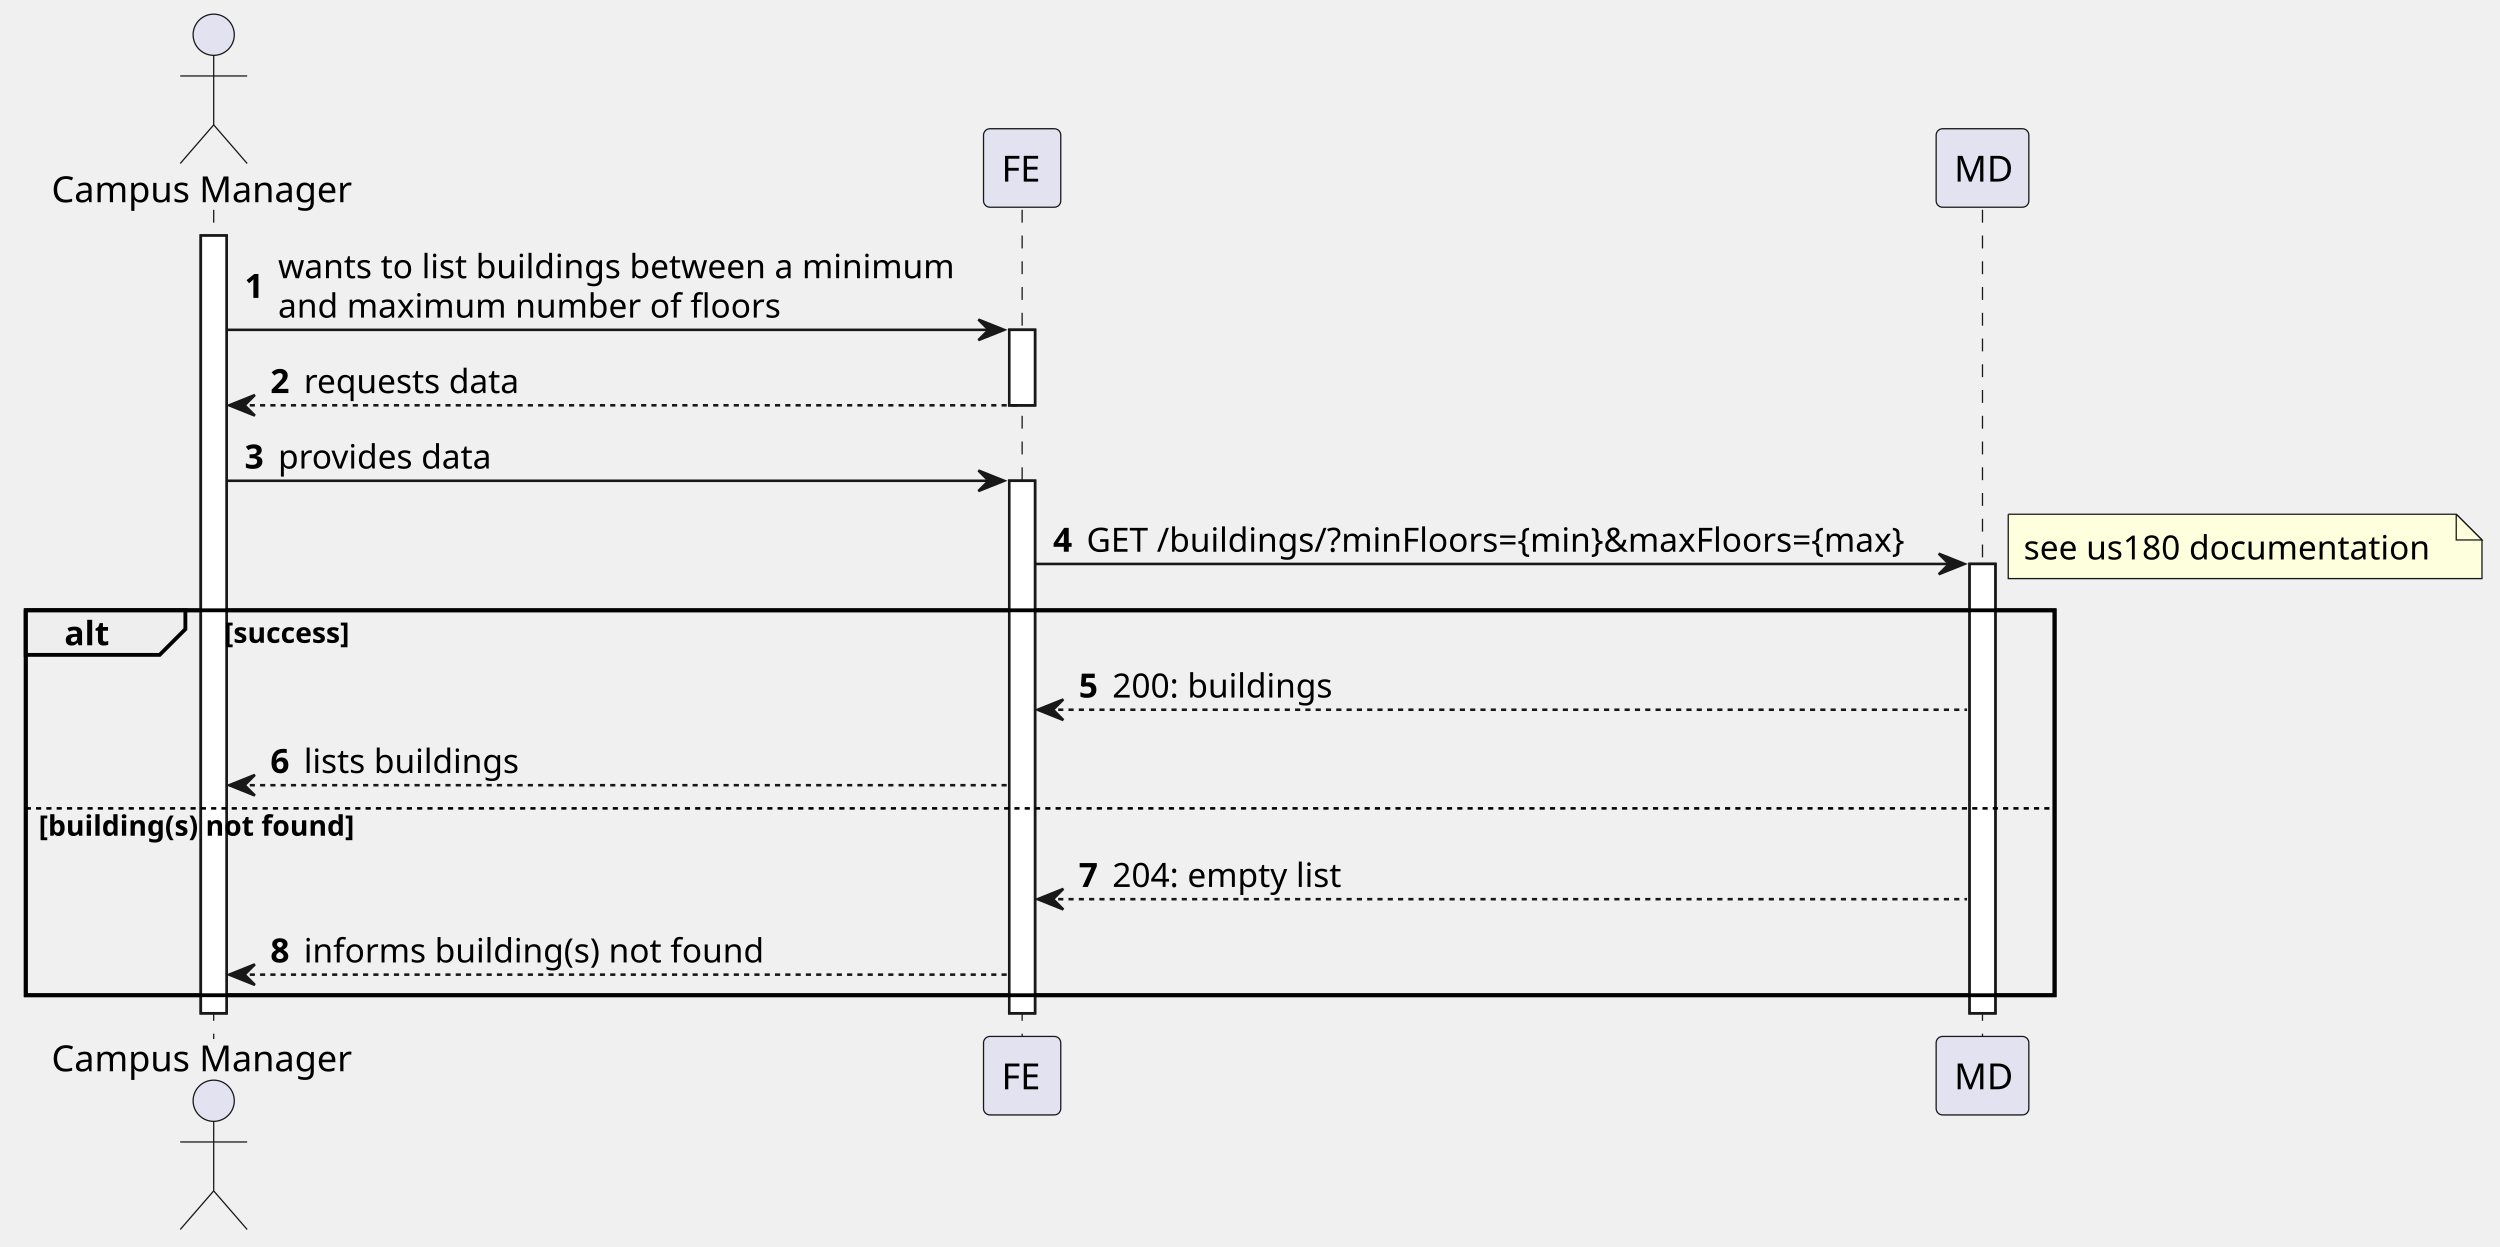
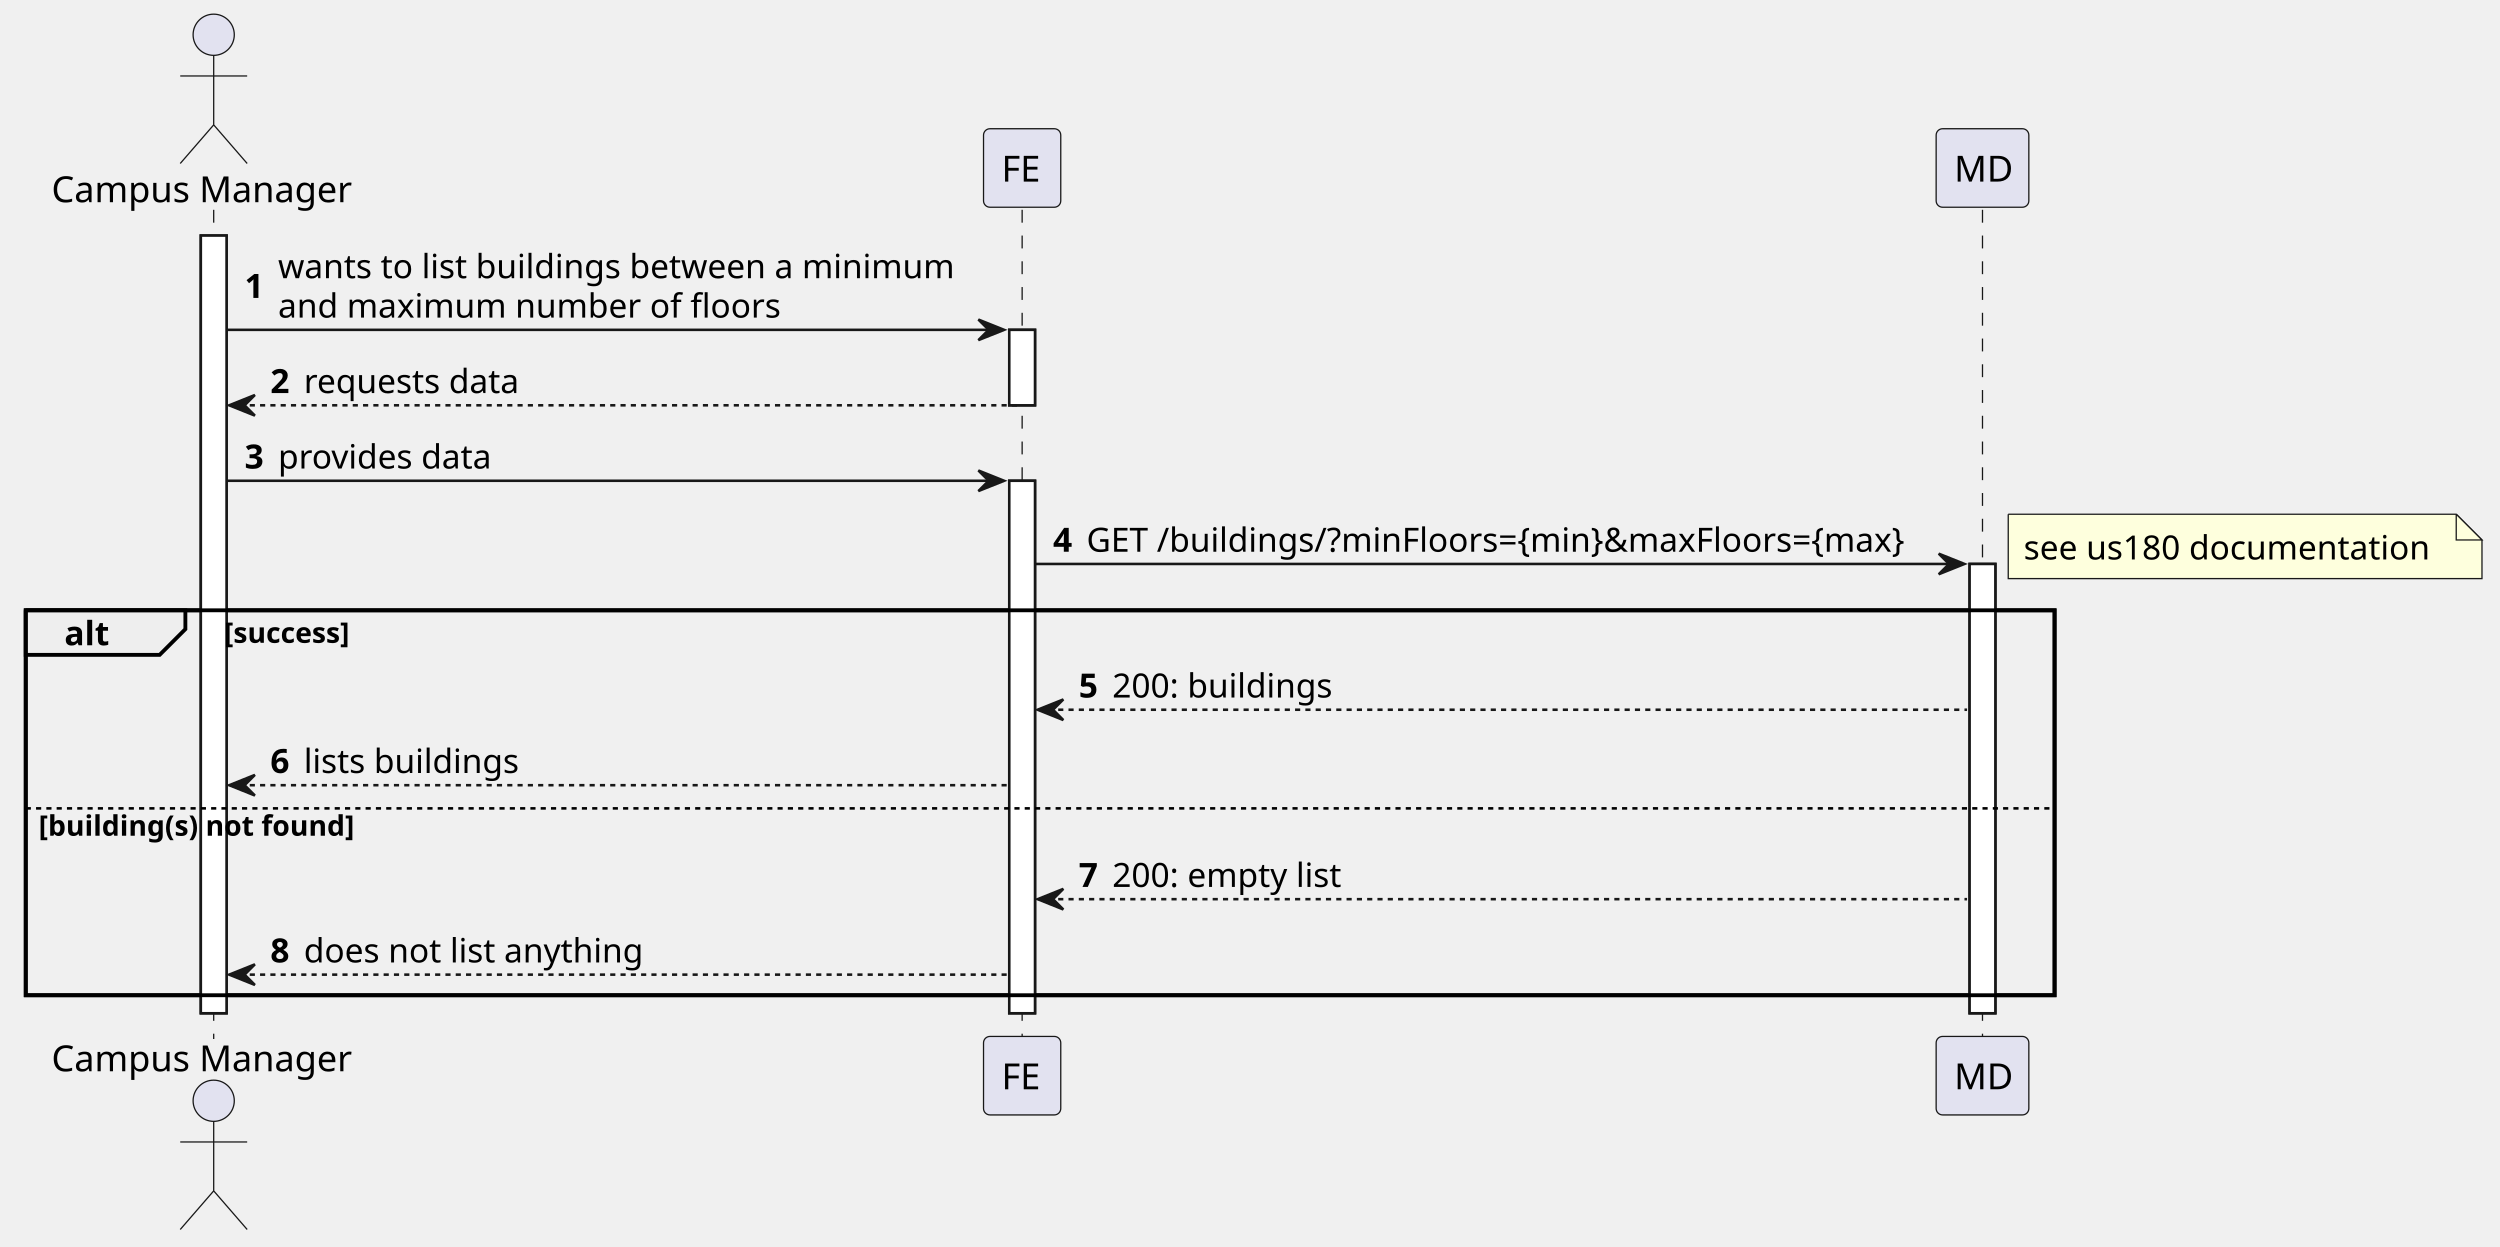
<svg xmlns="http://www.w3.org/2000/svg" contentStyleType="text/css" height="484px" preserveAspectRatio="none" style="width:971px;height:484px;background:#FFFFFF;" version="1.1" viewBox="0 0 971 484" width="971px" zoomAndPan="magnify">
  <defs />
  <g>
    <rect fill="#FFFFFF" height="302.06" style="stroke:#181818;stroke-width:1.0;" width="10" x="78" y="91.488" />
    <rect fill="#FFFFFF" height="29.311" style="stroke:#181818;stroke-width:1.0;" width="10" x="392" y="128.109" />
    <rect fill="#FFFFFF" height="206.818" style="stroke:#181818;stroke-width:1.0;" width="10" x="392" y="186.731" />
    <rect fill="#FFFFFF" height="174.508" style="stroke:#181818;stroke-width:1.0;" width="10" x="765" y="219.041" />
    <rect fill="none" height="149.508" style="stroke:#000000;stroke-width:1.5;" width="788" x="10" y="237.041" />
    <line style="stroke:#181818;stroke-width:0.5;stroke-dasharray:5.0,5.0;" x1="83" x2="83" y1="81.488" y2="403.549" />
    <line style="stroke:#181818;stroke-width:0.5;stroke-dasharray:5.0,5.0;" x1="397" x2="397" y1="81.488" y2="403.549" />
    <line style="stroke:#181818;stroke-width:0.5;stroke-dasharray:5.0,5.0;" x1="770" x2="770" y1="81.488" y2="403.549" />
    <text fill="#000000" font-family="sans-serif" font-size="14" lengthAdjust="spacing" textLength="120" x="20" y="78.535">Campus Manager</text>
    <ellipse cx="83" cy="13.5" fill="#E2E2F0" rx="8" ry="8" style="stroke:#181818;stroke-width:0.5;" />
    <path d="M83,21.5 L83,48.5 M70,29.5 L96,29.5 M83,48.5 L70,63.5 M83,48.5 L96,63.5 " fill="none" style="stroke:#181818;stroke-width:0.5;" />
    <text fill="#000000" font-family="sans-serif" font-size="14" lengthAdjust="spacing" textLength="120" x="20" y="416.084">Campus Manager</text>
    <ellipse cx="83" cy="427.537" fill="#E2E2F0" rx="8" ry="8" style="stroke:#181818;stroke-width:0.5;" />
    <path d="M83,435.537 L83,462.537 M70,443.537 L96,443.537 M83,462.537 L70,477.537 M83,462.537 L96,477.537 " fill="none" style="stroke:#181818;stroke-width:0.5;" />
    <rect fill="#E2E2F0" height="30.488" rx="2.5" ry="2.5" style="stroke:#181818;stroke-width:0.5;" width="30" x="382" y="50" />
    <text fill="#000000" font-family="sans-serif" font-size="14" lengthAdjust="spacing" textLength="16" x="389" y="70.535">FE</text>
    <rect fill="#E2E2F0" height="30.488" rx="2.5" ry="2.5" style="stroke:#181818;stroke-width:0.5;" width="30" x="382" y="402.549" />
    <text fill="#000000" font-family="sans-serif" font-size="14" lengthAdjust="spacing" textLength="16" x="389" y="423.084">FE</text>
    <rect fill="#E2E2F0" height="30.488" rx="2.5" ry="2.5" style="stroke:#181818;stroke-width:0.5;" width="36" x="752" y="50" />
    <text fill="#000000" font-family="sans-serif" font-size="14" lengthAdjust="spacing" textLength="22" x="759" y="70.535">MD</text>
    <rect fill="#E2E2F0" height="30.488" rx="2.5" ry="2.5" style="stroke:#181818;stroke-width:0.5;" width="36" x="752" y="402.549" />
    <text fill="#000000" font-family="sans-serif" font-size="14" lengthAdjust="spacing" textLength="22" x="759" y="423.084">MD</text>
    <rect fill="#FFFFFF" height="302.06" style="stroke:#181818;stroke-width:1.0;" width="10" x="78" y="91.488" />
    <rect fill="#FFFFFF" height="29.311" style="stroke:#181818;stroke-width:1.0;" width="10" x="392" y="128.109" />
    <rect fill="#FFFFFF" height="206.818" style="stroke:#181818;stroke-width:1.0;" width="10" x="392" y="186.731" />
    <rect fill="#FFFFFF" height="174.508" style="stroke:#181818;stroke-width:1.0;" width="10" x="765" y="219.041" />
    <polygon fill="#181818" points="380,124.109,390,128.109,380,132.109,384,128.109" style="stroke:#181818;stroke-width:1.0;" />
    <line style="stroke:#181818;stroke-width:1.0;" x1="88" x2="386" y1="128.109" y2="128.109" />
    <text fill="#000000" font-family="sans-serif" font-size="13" font-weight="bold" lengthAdjust="spacing" textLength="9" x="95" y="115.712">1</text>
    <text fill="#000000" font-family="sans-serif" font-size="13" lengthAdjust="spacing" textLength="272" x="108" y="108.057">wants to list buildings between a minimum</text>
    <text fill="#000000" font-family="sans-serif" font-size="13" lengthAdjust="spacing" textLength="200" x="108" y="123.367">and maximum number of floors</text>
    <polygon fill="#181818" points="99,153.42,89,157.42,99,161.42,95,157.42" style="stroke:#181818;stroke-width:1.0;" />
    <line style="stroke:#181818;stroke-width:1.0;stroke-dasharray:2.0,2.0;" x1="93" x2="396" y1="157.42" y2="157.42" />
    <text fill="#000000" font-family="sans-serif" font-size="13" font-weight="bold" lengthAdjust="spacing" textLength="9" x="105" y="152.678">2</text>
    <text fill="#000000" font-family="sans-serif" font-size="13" lengthAdjust="spacing" textLength="85" x="118" y="152.678">requests data</text>
    <polygon fill="#181818" points="380,182.731,390,186.731,380,190.731,384,186.731" style="stroke:#181818;stroke-width:1.0;" />
    <line style="stroke:#181818;stroke-width:1.0;" x1="88" x2="386" y1="186.731" y2="186.731" />
    <text fill="#000000" font-family="sans-serif" font-size="13" font-weight="bold" lengthAdjust="spacing" textLength="9" x="95" y="181.988">3</text>
    <text fill="#000000" font-family="sans-serif" font-size="13" lengthAdjust="spacing" textLength="85" x="108" y="181.988">provides data</text>
    <polygon fill="#181818" points="753,215.041,763,219.041,753,223.041,757,219.041" style="stroke:#181818;stroke-width:1.0;" />
    <line style="stroke:#181818;stroke-width:1.0;" x1="402" x2="759" y1="219.041" y2="219.041" />
    <text fill="#000000" font-family="sans-serif" font-size="13" font-weight="bold" lengthAdjust="spacing" textLength="9" x="409" y="214.299">4</text>
    <text fill="#000000" font-family="sans-serif" font-size="13" lengthAdjust="spacing" textLength="331" x="422" y="214.299">GET /buildings/?minFloors={min}&amp;maxFloors={max}</text>
    <path d="M780,199.731 L780,224.731 L964,224.731 L964,209.731 L954,199.731 L780,199.731 " fill="#FEFFDD" style="stroke:#181818;stroke-width:0.5;" />
    <path d="M954,199.731 L954,209.731 L964,209.731 L954,199.731 " fill="#FEFFDD" style="stroke:#181818;stroke-width:0.5;" />
    <text fill="#000000" font-family="sans-serif" font-size="13" lengthAdjust="spacing" textLength="163" x="786" y="217.299">see us180 documentation</text>
    <path d="M10,237.041 L72,237.041 L72,244.352 L62,254.352 L10,254.352 L10,237.041 " fill="#EEEEEE" style="stroke:#000000;stroke-width:1.5;" />
    <rect fill="none" height="149.508" style="stroke:#000000;stroke-width:1.5;" width="788" x="10" y="237.041" />
    <text fill="#000000" font-family="sans-serif" font-size="13" font-weight="bold" lengthAdjust="spacing" textLength="17" x="25" y="250.609">alt</text>
    <text fill="#000000" font-family="sans-serif" font-size="11" font-weight="bold" lengthAdjust="spacing" textLength="51" x="87" y="249.676">[success]</text>
    <polygon fill="#181818" points="413,271.662,403,275.662,413,279.662,409,275.662" style="stroke:#181818;stroke-width:1.0;" />
    <line style="stroke:#181818;stroke-width:1.0;stroke-dasharray:2.0,2.0;" x1="407" x2="764" y1="275.662" y2="275.662" />
    <text fill="#000000" font-family="sans-serif" font-size="13" font-weight="bold" lengthAdjust="spacing" textLength="9" x="419" y="270.92">5</text>
    <text fill="#000000" font-family="sans-serif" font-size="13" lengthAdjust="spacing" textLength="91" x="432" y="270.92">200: buildings</text>
    <polygon fill="#181818" points="99,300.973,89,304.973,99,308.973,95,304.973" style="stroke:#181818;stroke-width:1.0;" />
    <line style="stroke:#181818;stroke-width:1.0;stroke-dasharray:2.0,2.0;" x1="93" x2="391" y1="304.973" y2="304.973" />
    <text fill="#000000" font-family="sans-serif" font-size="13" font-weight="bold" lengthAdjust="spacing" textLength="9" x="105" y="300.231">6</text>
    <text fill="#000000" font-family="sans-serif" font-size="13" lengthAdjust="spacing" textLength="90" x="118" y="300.231">lists buildings</text>
    <line style="stroke:#000000;stroke-width:1.0;stroke-dasharray:2.0,2.0;" x1="10" x2="798" y1="313.973" y2="313.973" />
    <text fill="#000000" font-family="sans-serif" font-size="11" font-weight="bold" lengthAdjust="spacing" textLength="128" x="15" y="324.607">[building(s) not found]</text>
    <polygon fill="#181818" points="413,345.238,403,349.238,413,353.238,409,349.238" style="stroke:#181818;stroke-width:1.0;" />
    <line style="stroke:#181818;stroke-width:1.0;stroke-dasharray:2.0,2.0;" x1="407" x2="764" y1="349.238" y2="349.238" />
    <text fill="#000000" font-family="sans-serif" font-size="13" font-weight="bold" lengthAdjust="spacing" textLength="9" x="419" y="344.496">7</text>
-     <text fill="#000000" font-family="sans-serif" font-size="13" lengthAdjust="spacing" textLength="95" x="432" y="344.496">204: empty list</text>
+     <text fill="#000000" font-family="sans-serif" font-size="13" lengthAdjust="spacing" textLength="95" x="432" y="344.496">200: empty list</text>
    <polygon fill="#181818" points="99,374.549,89,378.549,99,382.549,95,378.549" style="stroke:#181818;stroke-width:1.0;" />
    <line style="stroke:#181818;stroke-width:1.0;stroke-dasharray:2.0,2.0;" x1="93" x2="391" y1="378.549" y2="378.549" />
    <text fill="#000000" font-family="sans-serif" font-size="13" font-weight="bold" lengthAdjust="spacing" textLength="9" x="105" y="373.807">8</text>
-     <text fill="#000000" font-family="sans-serif" font-size="13" lengthAdjust="spacing" textLength="186" x="118" y="373.807">informs building(s) not found</text>
+     <text fill="#000000" font-family="sans-serif" font-size="13" lengthAdjust="spacing" textLength="138" x="118" y="373.807">does not list anything</text>
  </g>
</svg>
